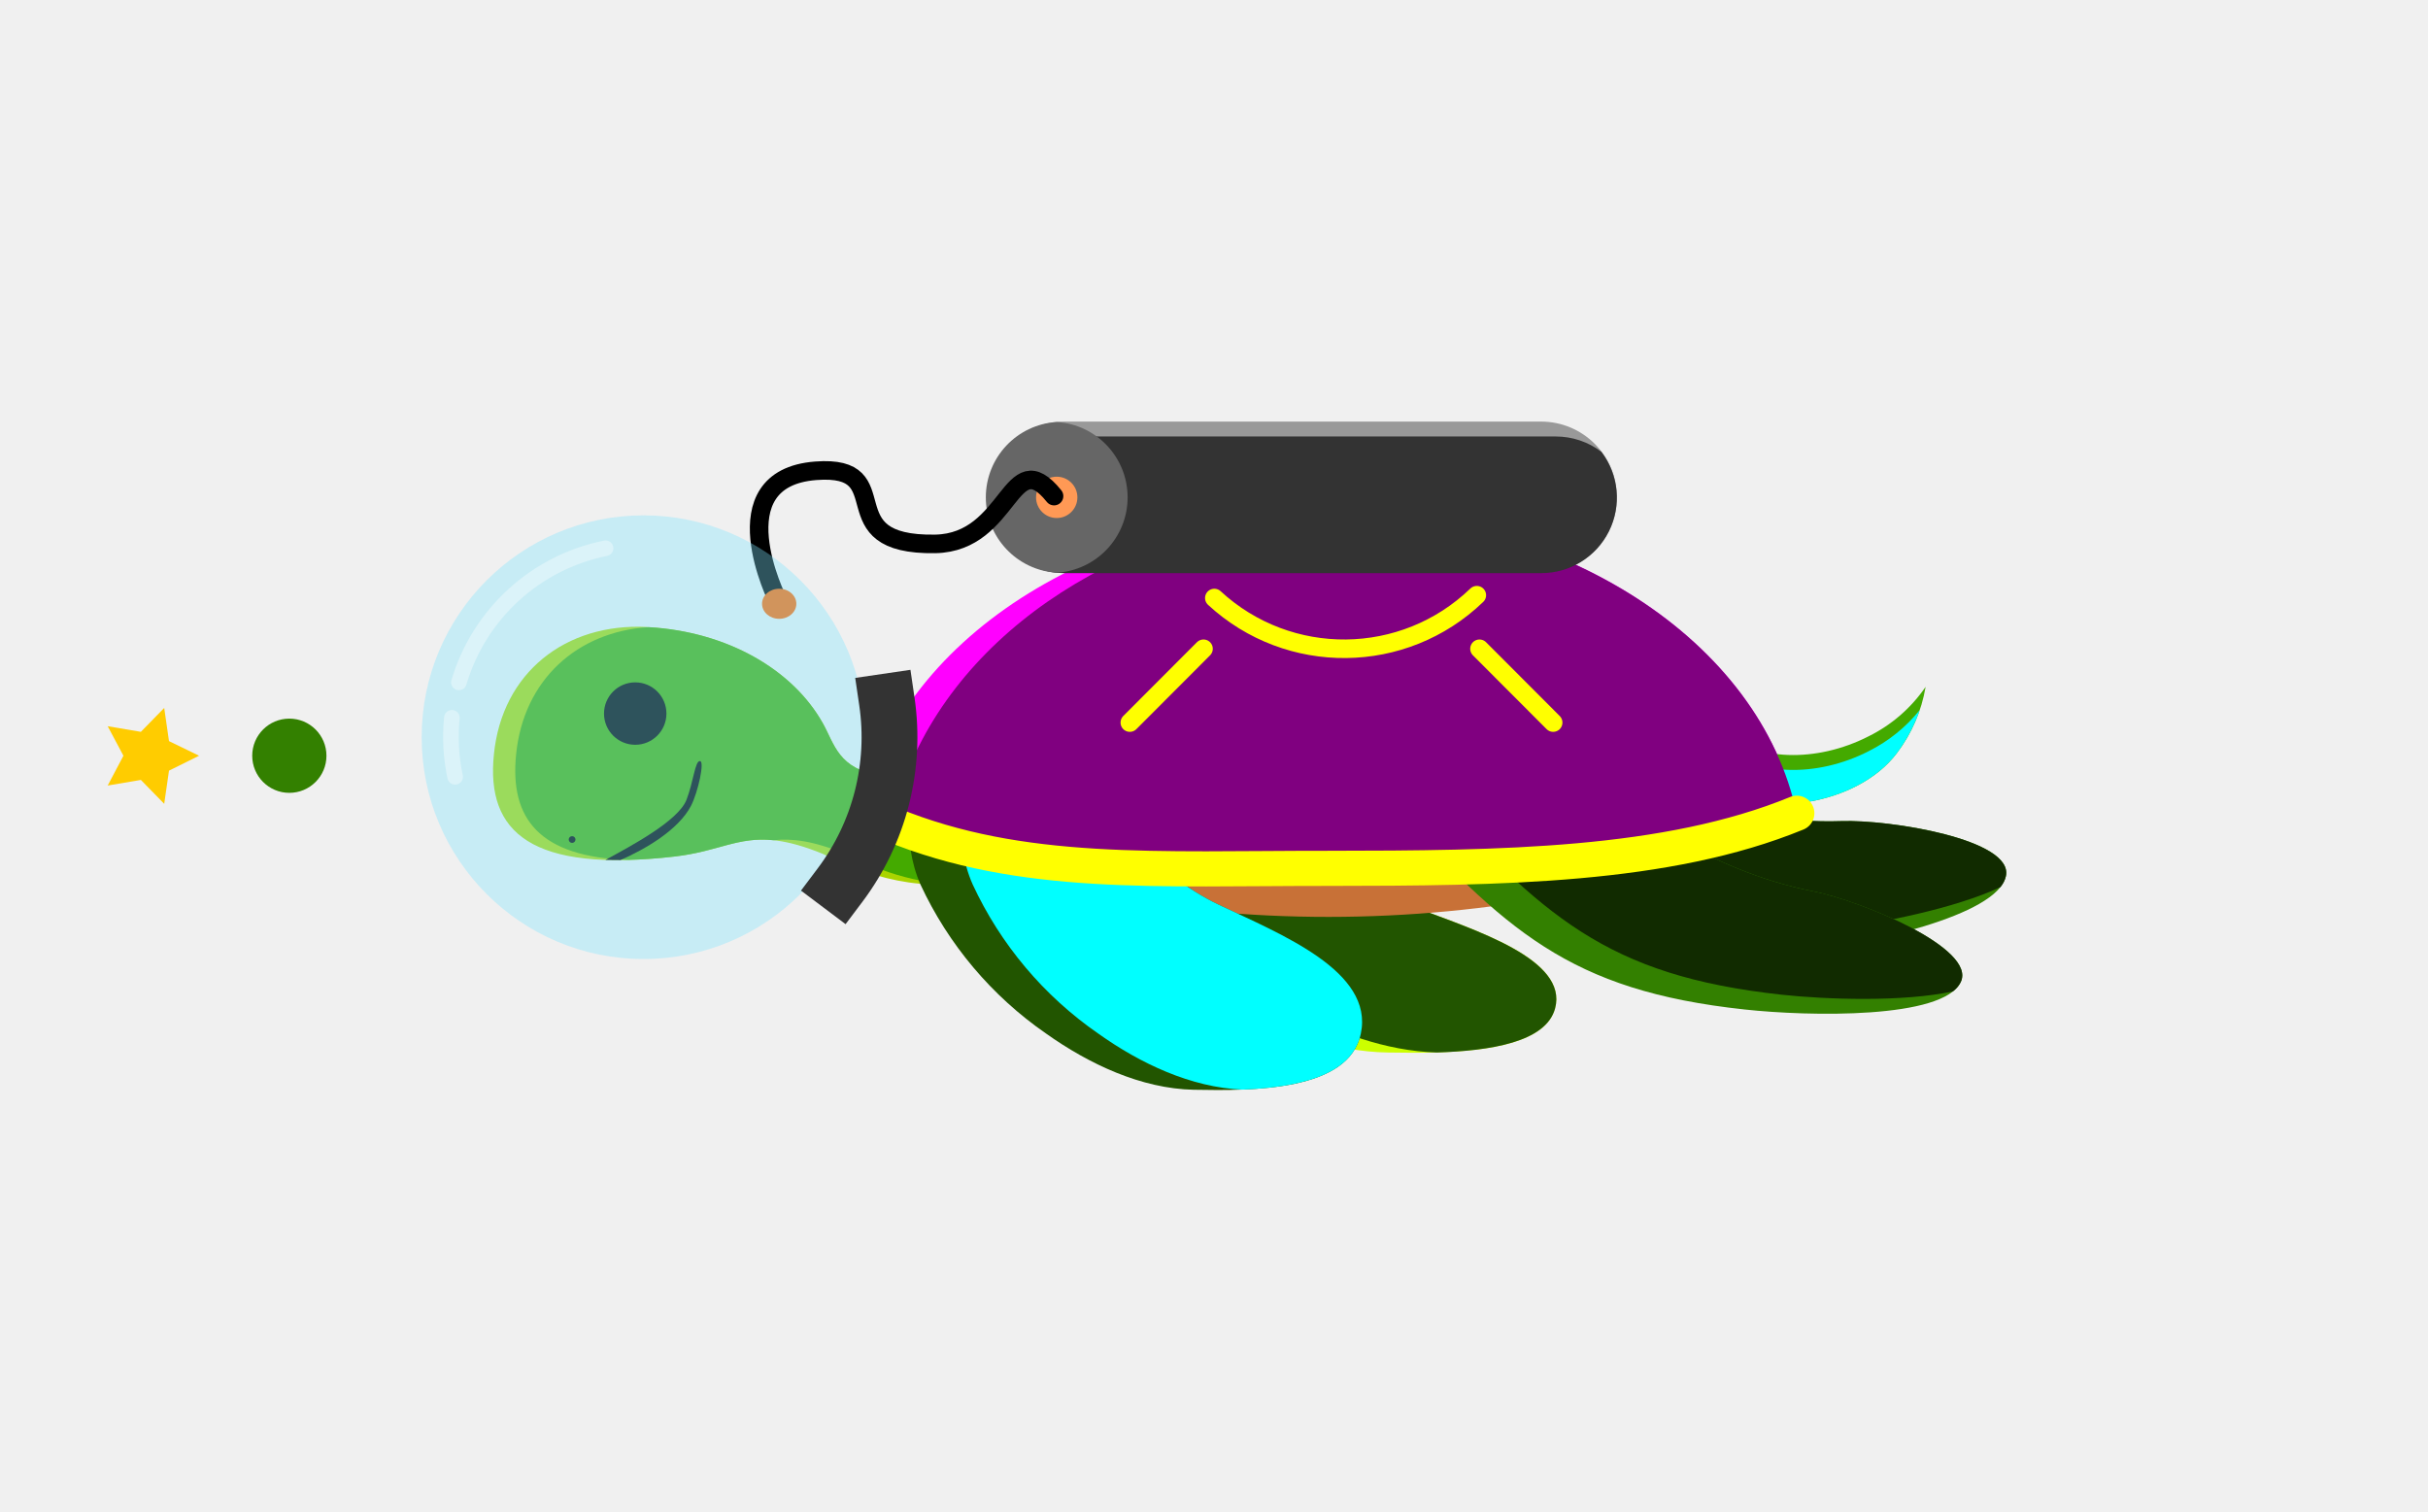
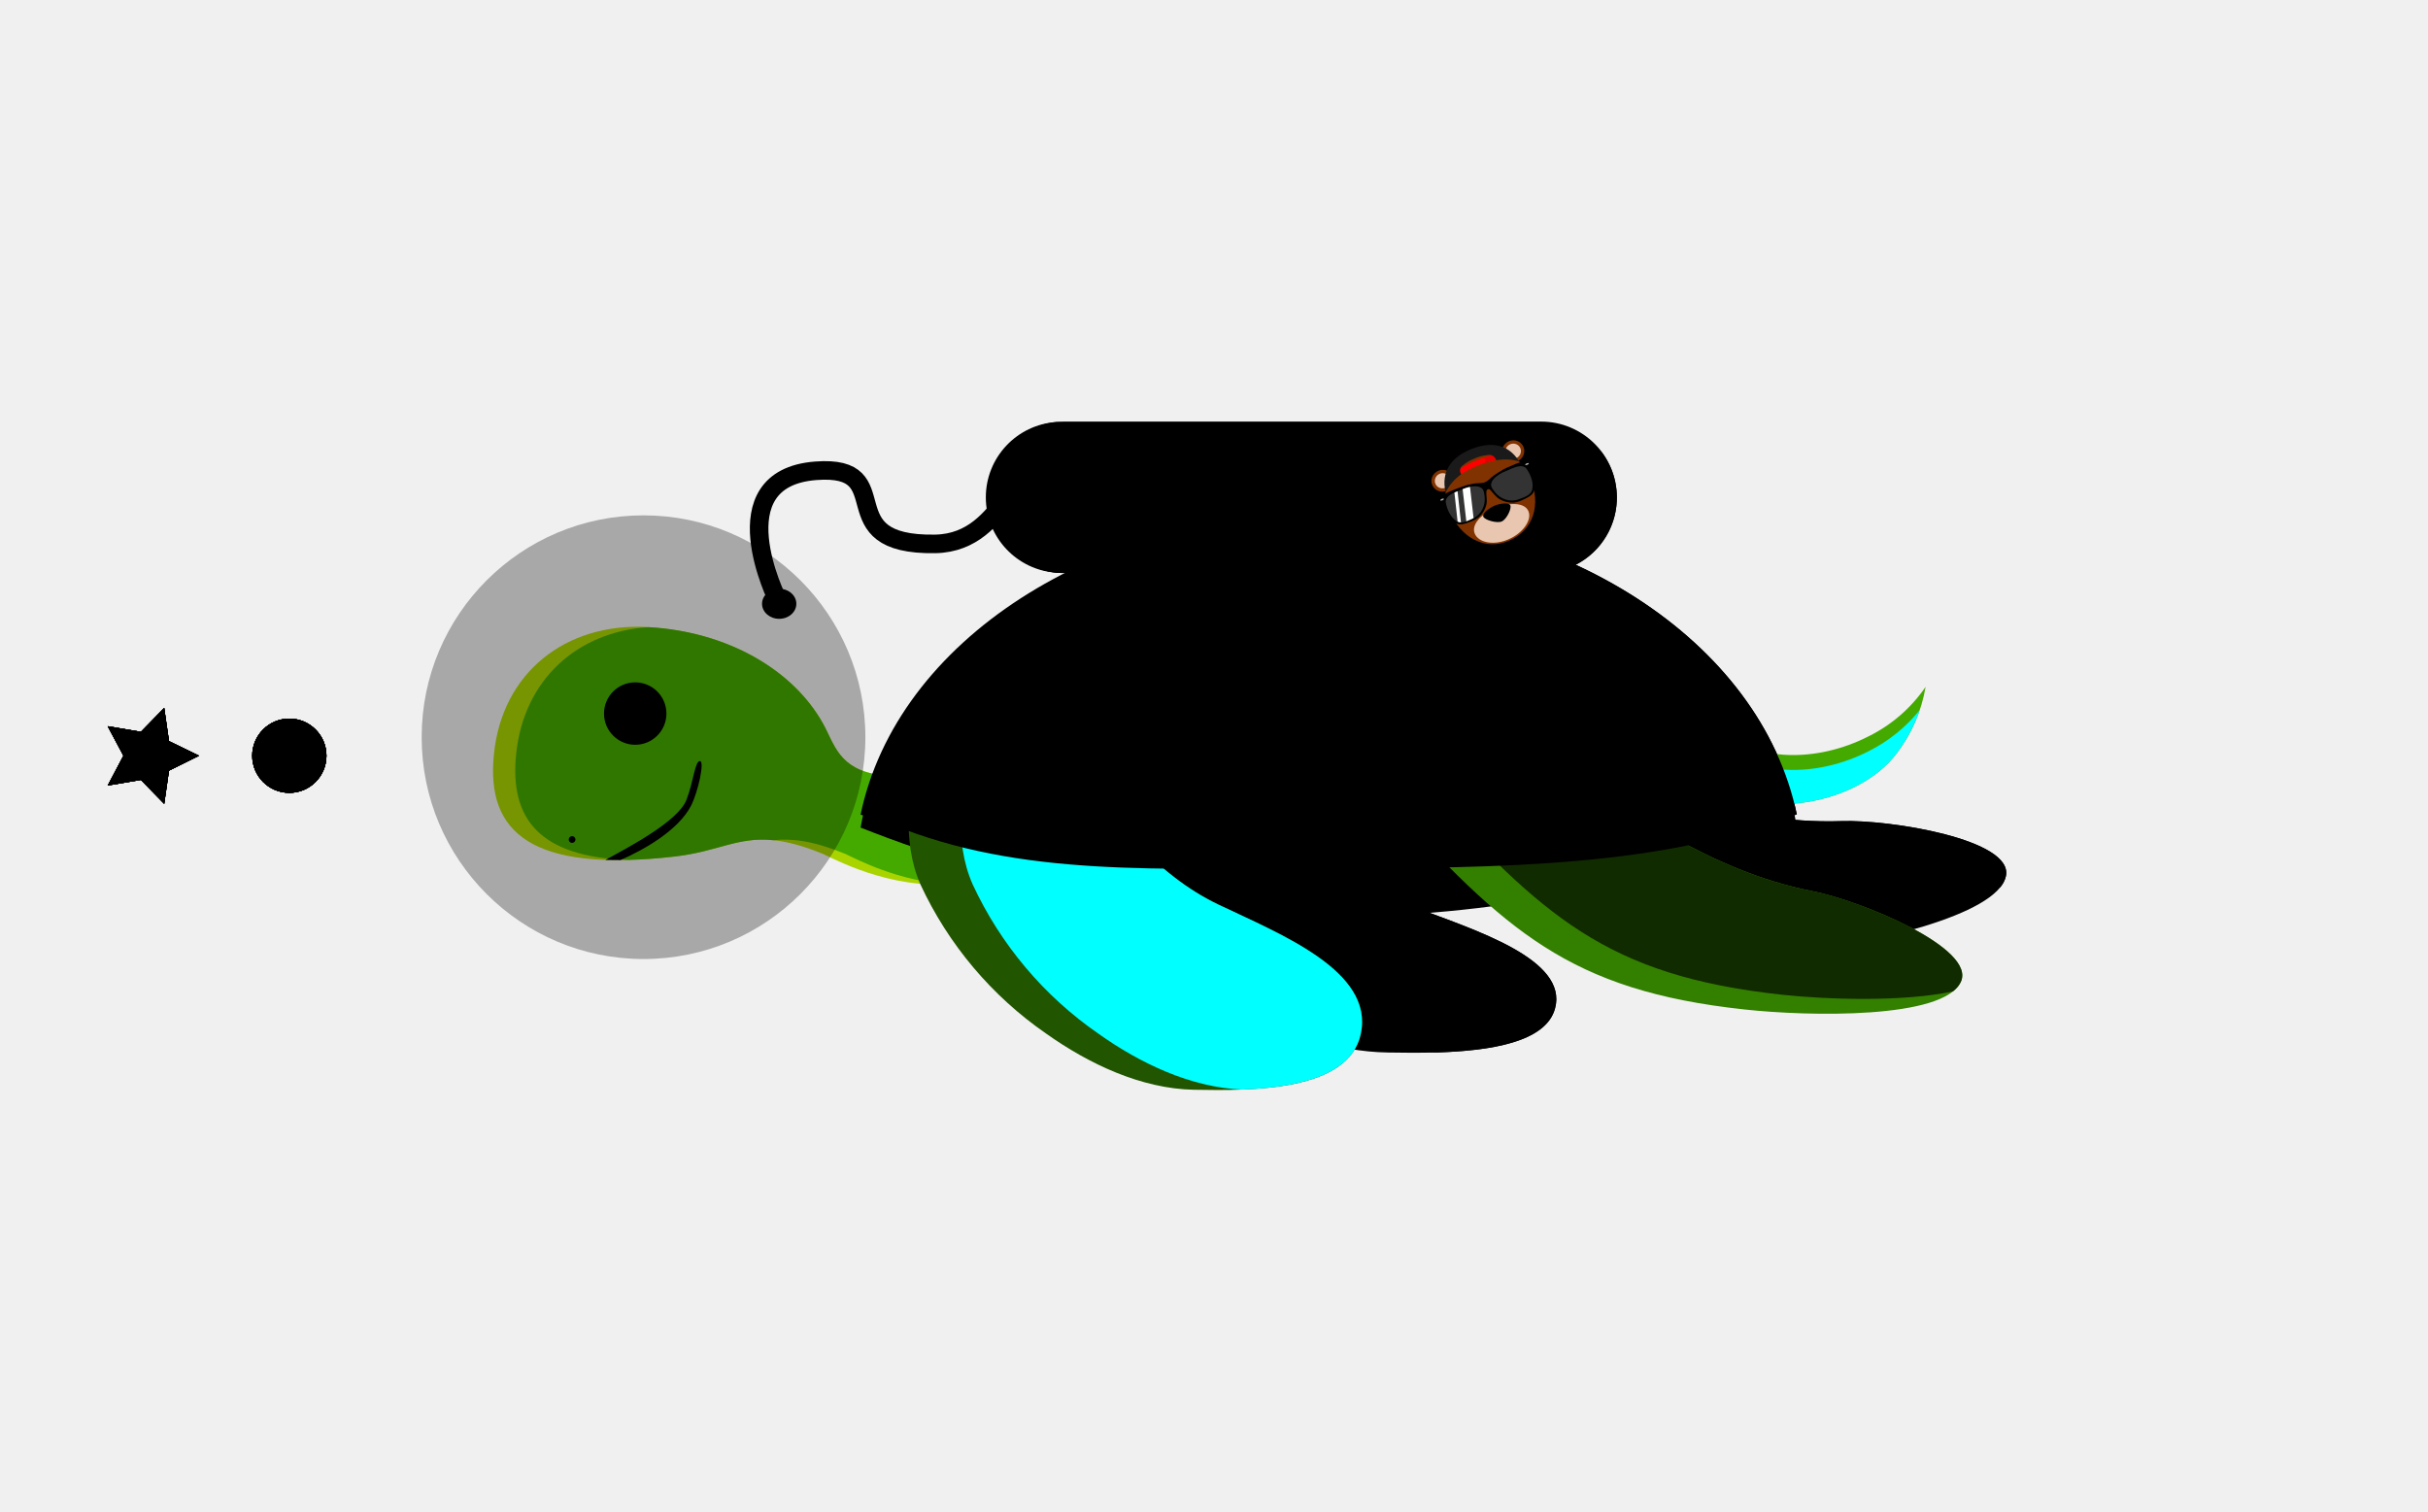
- <svg xmlns="http://www.w3.org/2000/svg" class="turtle" viewBox="0 0 86.35 53.77">
-   <g transform="translate(-111.67 -18.6)">
-     <g transform="matrix(.50001 0 0 .50001 74.01 29.2)">
-       <ellipse transform="rotate(32.47)" ry=".87" rx="1.07" cy="-51.88" cx="121.98" fill="#f60" />
-       <path d="M171.58 33.39a4.9 4.9 0 01.47-3.27c.09-.16.25-.3.43-.35 4.5-1.01 8.96 2.15 13.45 3.15 6.77 1.5 12.62 4.54 20.36 4.29 3.45-.12 12.28 1.3 11.7 3.92-.62 2.85-9.95 4.82-14.53 5.37-12.49 1.51-17.83-1.6-28.2-8.73-1.24-.85-4.54-2.68-3.68-4.38z" fill="#338000" />
-       <path d="M173.96 29.58a5.24 5.24 0 00-.04 2.18c-.86 1.7 2.44 3.53 3.67 4.38 10.38 7.12 15.72 10.24 28.2 8.73 3.16-.38 8.55-1.43 11.82-2.97.2-.25.32-.5.38-.77.58-2.61-8.25-4.04-11.7-3.92-7.74.25-13.59-2.79-20.36-4.3-4-.88-7.97-3.48-11.97-3.33z" fill="#112b00" />
-       <path d="M156.87 30.14l5.47-.04c.2 0 .42-.13.54-.01 0 0 3.84 9.8 12.94 13.21 4.44 1.67 11.04 3.72 10.1 7.23-.85 3.23-7.7 3.21-11.88 3.14-3.74-.05-7.44-1.43-10.5-3.14-3.77-2.11-7.04-5-8.93-8.37-2.74-4.9 2.06-12.02 2.26-12.02z" fill="#cf0" />
-       <path d="M162.9 30.12l-2.33.02c-.2 0-5 7.12-2.25 12.02 1.88 3.37 5.16 6.26 8.93 8.37 2.99 1.67 6.6 3.03 10.26 3.14 3.74-.12 7.77-.71 8.42-3.14.93-3.5-5.67-5.56-10.1-7.23-9.02-3.39-12.86-13-12.93-13.18z" fill="#250" />
-       <rect ry="5.39" y="8.79" x="145.62" height="10.77" width="44.7" fill="#999" />
-       <path d="M121.35 23.4c-5.82-.3-10.32 3.26-10.9 9.05-.58 5.59 2.68 8.44 12.85 7.28 4.24-.48 5.29-2.34 10.57-.18 1.12.53 5.58 2.89 10.39 1.95 3.33-.65 3.21-6.14 3.21-6.14.4-1.08-8.36-1.27-9.5-1.42-3.02-.4-3.3-2.23-4.13-3.7-2.14-3.8-6.8-6.53-12.5-6.83z" fill="#aad400" />
-       <path d="M121.46 23.41c-5.09.32-8.9 3.75-9.43 9.04-.47 4.58 1.64 7.32 8 7.52 1-.03 2.09-.1 3.27-.24 3.08-.35 4.48-1.43 7.03-1.16 1.32-.14 2.82.03 5.13.98.87.41 3.76 1.93 7.26 2.14.5-.03 1.02-.1 1.54-.2 3.33-.64 3.21-6.13 3.21-6.13.4-1.08-8.36-1.27-9.5-1.42-3.02-.4-3.3-2.23-4.13-3.7-2.12-3.78-6.74-6.5-12.38-6.83z" fill="#4a0" />
-       <path d="M170.38 21.17c-16.6.02-31.28 2.03-33.85 16.5a90.24 90.24 0 0066.6-.03c-2.6-14.46-16.16-16.46-32.75-16.47z" fill="#c87137" />
-       <path d="M143.05 26.46l5.48-.04c.2 0 .41-.18.54-.02 0 0 3.83 12.42 12.94 16.76 4.43 2.11 11.04 4.72 10.1 9.17-.86 4.1-7.71 4.07-11.89 3.99-3.74-.08-7.44-1.83-10.5-4a26.41 26.41 0 01-8.93-10.6c-2.74-6.22 2.06-15.26 2.26-15.26z" fill="#250" />
-       <path d="M149.08 26.44l-2.33.02c-.2 0-5 9.04-2.25 15.25a26.41 26.41 0 008.93 10.61c2.99 2.13 6.6 3.84 10.26 3.99 3.74-.15 7.78-.9 8.42-3.98.94-4.45-5.67-7.06-10.1-9.17-9.02-4.3-12.86-16.48-12.93-16.72z" fill="#0ff" />
-       <path d="M169.82 15.24c-16.6.02-30.72 9.14-33.29 21.51 9.27 3.23 21.08 3.32 33.29 3.32 12.23-.01 24.04-.1 33.3-3.34-2.58-12.37-16.7-21.48-33.3-21.49z" fill="#f0f" />
-       <path d="M212.28 27.66a10.6 10.6 0 01-4.04 3.51c-3.74 1.92-8.1 1.76-10.4-.37.02 1.95-1.46 3.05-.14 4.05 2.83 2.13 9.68 1.32 12.54-2.48a10.73 10.73 0 002.04-4.7z" fill="#4a0" />
-       <path d="M211.87 29.3a10.93 10.93 0 01-3.63 2.93c-3.74 1.92-8.1 1.76-10.4-.38.01 1.03-.4 1.82-.59 2.49.09.17.23.34.45.51 2.83 2.13 9.68 1.32 12.54-2.48.71-.95 1.26-2 1.63-3.08z" fill="#0ff" />
-       <path d="M171.32 30.64a4.9 4.9 0 011.19-3.08.72.72 0 01.5-.24c4.6.03 8.24 4.11 12.4 6.1 6.25 3 11.26 7.28 18.86 8.78 3.39.67 11.66 4.05 10.51 6.46-1.25 2.64-10.78 2.45-15.37 1.95-12.5-1.35-17-5.6-25.5-14.87-1.01-1.1-3.81-3.64-2.6-5.1z" fill="#338000" />
-       <path d="M174.5 27.47c-.33.66-.5 1.4-.54 2.11-1.22 1.46 1.58 4 2.6 5.1 8.49 9.28 12.99 13.52 25.5 14.88 3.15.34 8.64.53 12.17-.24.25-.2.43-.41.55-.66 1.15-2.41-7.12-5.8-10.51-6.46-7.6-1.5-12.61-5.78-18.87-8.78-3.7-1.77-6.98-5.2-10.9-5.95z" fill="#112b00" />
-       <path d="M169.82 15.24c-1.38 0-2.73.07-4.07.2-13.69 2.04-24.65 10.72-27.03 22 8.9 2.55 19.82 2.63 31.1 2.63 12.23-.01 24.04-.1 33.3-3.34-2.58-12.37-16.7-21.48-33.3-21.49z" fill="purple" />
-       <path d="M152.06 9.85a5.37 5.37 0 00-4.3 8.63c.9.68 2.02 1.09 3.24 1.09h33.92a5.37 5.37 0 004.3-8.63 5.36 5.36 0 00-3.24-1.09z" fill="#333" />
-       <path d="M150.48 8.82a5.37 5.37 0 000 10.72 5.37 5.37 0 000-10.72z" fill="#666" />
-       <circle r="1.47" cy="14.18" cx="150.48" fill="#f95" />
-       <path d="M130.64 21.5s-4.35-8.67 2.7-9.21c6.13-.47.72 5.33 8.5 5.2 5.38-.1 5.33-7.28 8.45-3.4" fill="none" stroke="#000" stroke-width="1.32" stroke-linecap="round" />
-       <circle r="2.22" cy="29.56" cx="120.5" />
-       <circle cx="116.01" cy="38.52" r=".24" />
-       <path d="M125.1 32.94c-.35-.02-.46 1.5-.96 2.77-.6 1.5-3.96 3.28-5.76 4.26l1.07.01c1.78-.78 4.12-2.14 5.02-3.86.5-.98.98-3.16.64-3.18z" />
-       <g>
-         <ellipse ry="1.07" rx="1.22" cy="21.75" cx="130.74" fill="#f60" />
-         <circle cx="121.09" cy="31.24" r="15.78" opacity=".36" fill="#80e5ff" />
-         <path d="M107.96 27.34a13.7 13.7 0 0110.43-9.54" opacity=".36" fill="none" stroke="#fff" stroke-width="1.11" stroke-linecap="round" stroke-linejoin="round" />
-         <path d="M107.69 34.06a13.7 13.7 0 01-.23-4.2" opacity=".36" fill="none" stroke="#fff" stroke-width="1.11" stroke-linecap="round" stroke-linejoin="round" />
+ <svg xmlns="http://www.w3.org/2000/svg" class="turtle" viewBox="0 0 86.35 53.77" version="1.1" id="svg112">
+   <defs id="defs116" />
+   <g transform="translate(-111.67 -18.6)" id="g110">
+     <path class="star" d="M118.75 45.48l-1.07.53-.17 1.18-.83-.85-1.18.2.56-1.06-.56-1.05 1.18.2.83-.85.17 1.18z" id="path2" />
+     <circle class="blob" cx="121.96" cy="45.48" r="1.32" id="circle4" />
+     <path class="star" d="M118.75 45.48l-1.07.53-.17 1.18-.83-.85-1.18.2.56-1.06-.56-1.05 1.18.2.83-.85.17 1.18z" id="path6" />
+     <circle class="blob" cx="121.96" cy="45.48" r="1.32" id="circle8" />
+     <path class="star" d="M118.75 45.48l-1.07.53-.17 1.18-.83-.85-1.18.2.56-1.06-.56-1.05 1.18.2.83-.85.17 1.18z" id="path10" />
+     <circle class="blob" cx="121.96" cy="45.48" r="1.32" id="circle12" />
+     <g transform="matrix(.50001 0 0 .50001 74.01 29.2)" id="g96">
+       <ellipse class="tank__socket" transform="rotate(32.47)" ry=".87" rx="1.07" cy="-51.88" cx="121.98" id="ellipse14" />
+       <g class="turtle__flipper turtle__flipper--back" id="g20">
+         <path d="M171.58 33.39a4.9 4.9 0 01.47-3.27c.09-.16.25-.3.43-.35 4.5-1.01 8.96 2.15 13.45 3.15 6.77 1.5 12.62 4.54 20.36 4.29 3.45-.12 12.28 1.3 11.7 3.92-.62 2.85-9.95 4.82-14.53 5.37-12.49 1.51-17.83-1.6-28.2-8.73-1.24-.85-4.54-2.68-3.68-4.38z" id="path16" />
+         <path d="M173.96 29.58a5.24 5.24 0 00-.04 2.18c-.86 1.7 2.44 3.53 3.67 4.38 10.38 7.12 15.72 10.24 28.2 8.73 3.16-.38 8.55-1.43 11.82-2.97.2-.25.32-.5.38-.77.58-2.61-8.25-4.04-11.7-3.92-7.74.25-13.59-2.79-20.36-4.3-4-.88-7.97-3.48-11.97-3.33z" id="path18" />
      </g>
-       <path d="M138.72 37.44c9.26 3.78 18.89 3.12 31.1 3.13 12.23-.01 24.04-.12 33.3-3.92" fill="purple" stroke="#ff0" stroke-width="2.5" stroke-linecap="round" stroke-linejoin="round" />
-       <path d="M180.36 21.14a13.6 13.6 0 01-18.67.2" fill="none" stroke="#ff0" stroke-width="1.32" stroke-linecap="round" stroke-linejoin="round" />
-       <path d="M160.92 24.95l-5.24 5.25" fill="#ff0" stroke="#ff0" stroke-width="1.32" stroke-linecap="round" />
-       <path d="M180.55 24.95l5.24 5.25" fill="#ff0" stroke="#ff0" stroke-width="1.32" stroke-linecap="round" />
-       <g fill="none" stroke="#000" stroke-width="3.58">
-         <path d="M138.4 28.7a17.5 17.5 0 01-3.33 13.06" stroke="#333" stroke-linecap="square" stroke-linejoin="round" stroke-width="3.97" />
+       <g class="turtle__flipper turtle__flipper--back" id="g26">
+         <path d="M156.87 30.14l5.47-.04c.2 0 .42-.13.54-.01 0 0 3.84 9.8 12.94 13.21 4.44 1.67 11.04 3.72 10.1 7.23-.85 3.23-7.7 3.21-11.88 3.14-3.74-.05-7.44-1.43-10.5-3.14-3.77-2.11-7.04-5-8.93-8.37-2.74-4.9 2.06-12.02 2.26-12.02z" id="path22" />
+         <path d="M162.9 30.12l-2.33.02c-.2 0-5 7.12-2.25 12.02 1.88 3.37 5.16 6.26 8.93 8.37 2.99 1.67 6.6 3.03 10.26 3.14 3.74-.12 7.77-.71 8.42-3.14.93-3.5-5.67-5.56-10.1-7.23-9.02-3.39-12.86-13-12.93-13.18z" id="path24" />
+       </g>
+       <rect class="tank__shine" ry="5.39" y="8.79" x="145.62" height="10.77" width="44.7" id="rect28" />
+       <g class="turtle__head" id="g40">
+         <path d="M121.35 23.4c-5.82-.3-10.32 3.26-10.9 9.05-.58 5.59 2.68 8.44 12.85 7.28 4.24-.48 5.29-2.34 10.57-.18 1.12.53 5.58 2.89 10.39 1.95 3.33-.65 3.21-6.14 3.21-6.14.4-1.08-8.36-1.27-9.5-1.42-3.02-.4-3.3-2.23-4.13-3.7-2.14-3.8-6.8-6.53-12.5-6.83z" fill="#aad400" id="path30" />
+         <path d="M121.46 23.41c-5.09.32-8.9 3.75-9.43 9.04-.47 4.58 1.64 7.32 8 7.52 1-.03 2.09-.1 3.27-.24 3.08-.35 4.48-1.43 7.03-1.16 1.32-.14 2.82.03 5.13.98.87.41 3.76 1.93 7.26 2.14.5-.03 1.02-.1 1.54-.2 3.33-.64 3.21-6.13 3.21-6.13.4-1.08-8.36-1.27-9.5-1.42-3.02-.4-3.3-2.23-4.13-3.7-2.12-3.78-6.74-6.5-12.38-6.83z" fill="#4a0" id="path32" />
+         <circle class="turtle__eye" r="2.22" cy="29.56" cx="120.5" id="circle34" />
+         <circle cx="116.01" cy="38.52" r=".24" id="circle36" />
+         <path d="M125.1 32.94c-.35-.02-.46 1.5-.96 2.77-.6 1.5-3.96 3.28-5.76 4.26l1.07.01c1.78-.78 4.12-2.14 5.02-3.86.5-.98.98-3.16.64-3.18z" id="path38" />
+       </g>
+       <path class="turtle__under-shell" d="M170.38 21.17c-16.6.02-31.28 2.03-33.85 16.5a90.24 90.24 0 0066.6-.03c-2.6-14.46-16.16-16.46-32.75-16.47z" id="path42" />
+       <g class="turtle__flipper turtle__flipper--front" id="g48">
+         <path d="M143.05 26.46l5.48-.04c.2 0 .41-.18.54-.02 0 0 3.83 12.42 12.94 16.76 4.43 2.11 11.04 4.72 10.1 9.17-.86 4.1-7.71 4.07-11.89 3.99-3.74-.08-7.44-1.83-10.5-4a26.41 26.41 0 01-8.93-10.6c-2.74-6.22 2.06-15.26 2.26-15.26z" fill="#250" id="path44" />
+         <path d="M149.08 26.44l-2.33.02c-.2 0-5 9.04-2.25 15.25a26.41 26.41 0 008.93 10.61c2.99 2.13 6.6 3.84 10.26 3.99 3.74-.15 7.78-.9 8.42-3.98.94-4.45-5.67-7.06-10.1-9.17-9.02-4.3-12.86-16.48-12.93-16.72z" fill="#0ff" id="path46" />
+       </g>
+       <path class="turtle__shell-light" d="M169.82 15.24c-16.6.02-30.72 9.14-33.29 21.51 9.27 3.23 21.08 3.32 33.29 3.32 12.23-.01 24.04-.1 33.3-3.34-2.58-12.37-16.7-21.48-33.3-21.49z" id="path50" />
+       <g class="turtle__tail turtle__flipper" id="g56">
+         <path d="M212.28 27.66a10.6 10.6 0 01-4.04 3.51c-3.74 1.92-8.1 1.76-10.4-.37.02 1.95-1.46 3.05-.14 4.05 2.83 2.13 9.68 1.32 12.54-2.48a10.73 10.73 0 002.04-4.7z" fill="#4a0" id="path52" />
+         <path d="M211.87 29.3a10.93 10.93 0 01-3.63 2.93c-3.74 1.92-8.1 1.76-10.4-.38.01 1.03-.4 1.82-.59 2.49.09.17.23.34.45.51 2.83 2.13 9.68 1.32 12.54-2.48.71-.95 1.26-2 1.63-3.08z" fill="#0ff" id="path54" />
+       </g>
+       <g class="turtle__flipper turtle__flipper--front" id="g62">
+         <path d="M171.32 30.64a4.9 4.9 0 011.19-3.08.72.72 0 01.5-.24c4.6.03 8.24 4.11 12.4 6.1 6.25 3 11.26 7.28 18.86 8.78 3.39.67 11.66 4.05 10.51 6.46-1.25 2.64-10.78 2.45-15.37 1.95-12.5-1.35-17-5.6-25.5-14.87-1.01-1.1-3.81-3.64-2.6-5.1z" fill="#338000" id="path58" />
+         <path d="M174.5 27.47c-.33.66-.5 1.4-.54 2.11-1.22 1.46 1.58 4 2.6 5.1 8.49 9.28 12.99 13.52 25.5 14.88 3.15.34 8.64.53 12.17-.24.25-.2.43-.41.55-.66 1.15-2.41-7.12-5.8-10.51-6.46-7.6-1.5-12.61-5.78-18.87-8.78-3.7-1.77-6.98-5.2-10.9-5.95z" fill="#112b00" id="path60" />
+       </g>
+       <path class="turtle__shell" d="M169.82 15.24c-1.38 0-2.73.07-4.07.2-13.69 2.04-24.65 10.72-27.03 22 8.9 2.55 19.82 2.63 31.1 2.63 12.23-.01 24.04-.1 33.3-3.34-2.58-12.37-16.7-21.48-33.3-21.49z" id="path64" />
+       <path class="tank__body" d="M152.06 9.85a5.37 5.37 0 00-4.3 8.63c.9.68 2.02 1.09 3.24 1.09h33.92a5.37 5.37 0 004.3-8.63 5.36 5.36 0 00-3.24-1.09z" id="path66" />
+       <path class="tank__end" d="M150.48 8.82a5.37 5.37 0 000 10.72 5.37 5.37 0 000-10.72z" id="path68" />
+       <circle class="tank__socket" r="1.47" cy="14.18" cx="150.48" id="circle70" />
+       <path d="M130.64 21.5s-4.35-8.67 2.7-9.21c6.13-.47.72 5.33 8.5 5.2 5.38-.1 5.33-7.28 8.45-3.4" fill="none" stroke="#000" stroke-width="1.32" stroke-linecap="round" id="path72" />
+       <g id="g82">
+         <ellipse class="tank__socket" ry="1.07" rx="1.22" cy="21.75" cx="130.74" id="ellipse74" />
+         <circle class="helmet__glass" cx="121.09" cy="31.24" r="15.78" opacity=".3" id="circle76" />
+         <path class="shimmer-stroke" d="M107.96 27.34a13.7 13.7 0 0110.43-9.54" opacity=".36" fill="none" stroke-width="1.11" stroke-linecap="round" stroke-linejoin="round" id="path78" />
+         <path class="shimmer-stroke" d="M107.69 34.06a13.7 13.7 0 01-.23-4.2" opacity=".36" fill="none" stroke-width="1.11" stroke-linecap="round" stroke-linejoin="round" id="path80" />
+       </g>
+       <path class="turtle__shell turtle__shell-lip" d="M138.72 37.44c9.26 3.78 18.89 3.12 31.1 3.13 12.23-.01 24.04-.12 33.3-3.92" stroke-width="2.5" stroke-linecap="round" stroke-linejoin="round" id="path84" />
+       <path class="turtle__shell-groove" d="M180.36 21.14a13.6 13.6 0 01-18.67.2" fill="none" stroke-width="1.32" stroke-linecap="round" stroke-linejoin="round" id="path86" />
+       <path class="turtle__shell-groove" d="M160.92 24.95l-5.24 5.25" stroke-width="1.32" stroke-linecap="round" id="path88" />
+       <path class="turtle__shell-groove" d="M180.55 24.95l5.24 5.25" stroke-width="1.32" stroke-linecap="round" id="path90" />
+       <g fill="none" id="g94">
+         <path class="helmet__collar" d="M138.4 28.7a17.5 17.5 0 01-3.33 13.06" stroke-linecap="square" stroke-linejoin="round" stroke-width="3.97" id="path92" />
      </g>
    </g>
-     <path d="M118.75 45.48l-1.07.53-.17 1.18-.83-.85-1.18.2.56-1.06-.56-1.05 1.18.2.83-.85.17 1.18z" fill="#fc0" />
-     <circle cx="121.96" cy="45.48" r="1.32" fill="#338000" />
+   </g>
+   <g id="layer1" transform="matrix(0.01149237,-0.00480882,0.00480882,0.01149237,46.93116,7.955237)">
+     <g id="g5973" transform="matrix(1.341046,0,0,1.341046,-51.15693,-297.332)">
+       <path id="path5634" d="m 242.822,893.869 c 2e-5,61.252 -36.059,106.285 -94.208,106.285 -54.326,0 -91.435,-45.033 -91.435,-106.285 4e-6,-61.252 37.667,-85.951 90.973,-85.951 53.306,0 94.67,24.699 94.67,85.951 z" style="fill:#803300;fill-opacity:1;stroke:none;stroke-width:6;stroke-linecap:round;stroke-linejoin:round;stroke-miterlimit:4;stroke-dasharray:none;stroke-opacity:1" />
+       <path id="path5639" d="m 211.925,958.105 c 2e-5,19.908 -28.601,38.819 -63.312,38.819 -34.711,0 -60.539,-18.911 -60.539,-38.819 0,-19.908 26.29,-33.273 61.001,-33.273 34.711,0 62.85,13.366 62.85,33.273 z" style="fill:#e9c6af;fill-opacity:1;stroke:none;stroke-width:6;stroke-linecap:round;stroke-linejoin:round;stroke-miterlimit:4;stroke-dasharray:none;stroke-opacity:1" />
+       <path id="path5636" d="m 181.194,931.763 c 0,7.657 -19.04,24.493 -30.27,24.493 -11.23,0 -32.118,-16.836 -32.118,-24.493 0,-7.657 20.239,-12.478 31.469,-12.478 11.23,0 30.918,4.821 30.918,12.478 z" style="fill:#000000;fill-opacity:1;stroke:none;stroke-width:6;stroke-linecap:round;stroke-linejoin:round;stroke-miterlimit:4;stroke-dasharray:none;stroke-opacity:1" />
+       <ellipse ry="23.111" rx="23.762" cy="827.682" cx="68.304" id="path5793" style="fill:#803300;fill-opacity:1;stroke:none;stroke-width:6;stroke-linecap:round;stroke-linejoin:round;stroke-miterlimit:4;stroke-dasharray:none;stroke-opacity:1" />
+       <path id="path5806" d="m 84.784,826.317 a 16.549,16.095 0 0 0 -16.48,-14.731 16.549,16.095 0 0 0 -16.548,16.096 16.549,16.095 0 0 0 16.548,16.096 16.549,16.095 0 0 0 1.132,-0.039 c 0.815,-1.337 1.582,-2.727 2.472,-3.983 1.572,-2.219 3.258,-4.312 5.055,-6.283 1.796,-1.971 3.702,-3.819 5.712,-5.548 0.669,-0.575 1.418,-1.058 2.109,-1.607 z" style="fill:#e9c6af;fill-opacity:1;stroke:none;stroke-width:6;stroke-linecap:round;stroke-linejoin:round;stroke-miterlimit:4;stroke-dasharray:none;stroke-opacity:1" />
+       <ellipse transform="scale(-1,1)" style="fill:#803300;fill-opacity:1;stroke:none;stroke-width:6;stroke-linecap:round;stroke-linejoin:round;stroke-miterlimit:4;stroke-dasharray:none;stroke-opacity:1" id="ellipse5814" cx="-231.243" cy="827.682" rx="23.762" ry="23.111" />
+       <path style="fill:#e9c6af;fill-opacity:1;stroke:none;stroke-width:6;stroke-linecap:round;stroke-linejoin:round;stroke-miterlimit:4;stroke-dasharray:none;stroke-opacity:1" d="m 214.764,826.317 a 16.549,16.095 0 0 1 16.48,-14.731 16.549,16.095 0 0 1 16.548,16.096 16.549,16.095 0 0 1 -16.548,16.096 16.549,16.095 0 0 1 -1.132,-0.039 c -0.815,-1.337 -1.582,-2.727 -2.472,-3.983 -1.572,-2.219 -3.258,-4.312 -5.055,-6.283 -1.796,-1.971 -3.702,-3.819 -5.712,-5.548 -0.669,-0.575 -1.418,-1.058 -2.109,-1.607 z" id="path5816" />
+       <g transform="translate(-175.5,139.5002)" id="g5936">
+         <path id="path5921" d="m 323.231,675.857 c -13.396,0 -26.023,1.079 -37.672,3.334 v 11.353 c 11.649,-2.255 24.276,-3.334 37.672,-3.334 15.104,0 29.458,1.373 42.666,4.256 v -11.355 c -13.207,-2.883 -27.563,-4.254 -42.666,-4.254 z" style="fill:#ff0000;fill-opacity:1;stroke:none;stroke-width:6;stroke-linecap:round;stroke-linejoin:round;stroke-miterlimit:4;stroke-dasharray:none;stroke-opacity:1" />
+         <path style="fill:#e50000;fill-opacity:1;stroke:none;stroke-width:6;stroke-linecap:round;stroke-linejoin:round;stroke-miterlimit:4;stroke-dasharray:none;stroke-opacity:1" d="m 340.695,-75.85 a 15.875,7.812 0 0 1 4.43,5.412 15.875,7.812 0 0 1 -5.414,5.863 c 9.116,0.653 17.878,1.866 26.186,3.68 V -72.25 c -8.007,-1.748 -16.44,-2.932 -25.201,-3.6 z" transform="translate(0,752.3622)" id="path5926" />
+       </g>
+       <path id="path5918" d="m 148.06,789.038 c -43.489,0 -75.872,19.481 -83.284,63.856 12.322,-10.516 27.906,-18.694 45.285,-22.651 0,0 -2.446,-12.499 10.25,-16.029 14.513,-4.035 18.404,-3.944 27.749,-4 10.2,-0.062 15.075,-0.071 30.339,4 14.187,3.783 12,17.113 12,17.113 17.217,4.421 31.845,10.722 44.263,21.567 -7.276,-46.029 -42.375,-63.856 -86.602,-63.856 z" style="fill:#1a1a1a;fill-opacity:1;stroke:none;stroke-width:6;stroke-linecap:round;stroke-linejoin:round;stroke-miterlimit:4;stroke-dasharray:none;stroke-opacity:1" />
+       <circle r="11.185" cy="894.081" cx="97.242" id="path1046" style="fill:#ffaaaa;fill-opacity:0.577;stroke:none;stroke-width:8.413;stroke-linecap:round;stroke-linejoin:round;stroke-miterlimit:4;stroke-dasharray:none;stroke-dashoffset:0;stroke-opacity:1" />
+       <circle r="11.185" style="fill:#ffaaaa;fill-opacity:0.577;stroke:none;stroke-width:8.413;stroke-linecap:round;stroke-linejoin:round;stroke-miterlimit:4;stroke-dasharray:none;stroke-dashoffset:0;stroke-opacity:1" id="circle1048" cx="201.851" cy="894.081" />
+       <path d="m 96.601,864.041 a 21.271,21.271 0 0 1 -6.781,15.572 21.271,21.271 0 0 1 -16.019,5.644" id="path1066" style="fill:none;fill-opacity:0.577;stroke:#e9afaf;stroke-width:2.983;stroke-linecap:round;stroke-linejoin:round;stroke-miterlimit:4;stroke-dasharray:none;stroke-dashoffset:0;stroke-opacity:1" />
+       <path transform="scale(-1,1)" style="fill:none;fill-opacity:0.577;stroke:#e9afaf;stroke-width:2.983;stroke-linecap:round;stroke-linejoin:round;stroke-miterlimit:4;stroke-dasharray:none;stroke-dashoffset:0;stroke-opacity:1" id="path1068" d="m -203.53,864.041 a 21.271,21.271 0 0 1 -6.781,15.572 21.271,21.271 0 0 1 -16.019,5.644" />
+       <g transform="matrix(1.173329,0,0,1.173329,-128.7232,-42.56095)" id="layer1-8">
+         <g id="g4372">
+           <path id="path4689" d="m 175.58,764.635 c -5.547,-0.059 -11.389,0.155 -19.432,1.816 l -12.203,2.359 1.967,12.816 c 1.785,0.25 4.247,0.866 5.414,2.428 3.006,4.024 1.024,7.915 1.707,15.021 2.276,23.677 10.16,28.633 22.369,30.057 6.394,0.746 19.445,1.945 28.363,-1.221 8.059,-2.861 15.531,-8.411 20.59,-15.307 5.347,-7.29 5.922,-15.542 9.241,-21.926 2.352,-4.524 6.563,-3.559 7.891,0 2.515,6.741 3.732,14.636 9.079,21.926 5.058,6.896 12.53,12.445 20.59,15.307 8.918,3.166 21.969,1.966 28.363,1.221 12.21,-1.424 20.095,-6.379 22.371,-30.057 0.683,-7.107 -1.299,-10.997 1.707,-15.021 1.205,-1.613 3.804,-2.226 5.598,-2.459 l 1.957,-12.752 -12.377,-2.393 c -12.868,-2.659 -20.106,-1.61 -29.508,-1.668 -3.488,-0.021 -7.48,0.098 -11.195,0.488 -6.925,0.728 -13.786,2.03 -20.604,3.451 -6.807,1.419 -12.733,5.2 -19.685,5.064 -6.706,-0.13 -13.309,-4.241 -19.869,-5.639 -6.93,-1.476 -12.634,-2.647 -21.062,-2.877 -4.085,-0.111 -7.707,-0.51 -11.195,-0.488 -3.526,0.022 -6.748,-0.113 -10.076,-0.148 z" style="fill:#000000;fill-opacity:1;stroke:none;stroke-width:8;stroke-linecap:square;stroke-linejoin:round;stroke-miterlimit:4;stroke-dasharray:none;stroke-opacity:1" />
+           <path style="fill:#333333;fill-opacity:1;stroke:none;stroke-width:8;stroke-linecap:square;stroke-linejoin:round;stroke-miterlimit:4;stroke-dasharray:none;stroke-opacity:1" d="m 182.39,769.633 c -8.598,0.143 -21.142,0.602 -24.273,10.441 -2.792,12.996 -2.66,27.921 4.889,38.887 6.304,9.158 19.913,7.361 30.049,7.005 16.107,-0.565 29.948,-13.11 34.226,-28.456 1.644,-6.608 3.552,-11.871 0.593,-16.519 -5.068,-7.96 -17.13,-10.038 -26.063,-11.051 -6.407,-0.261 -12.951,-0.378 -19.421,-0.307 z" id="path4694" />
+           <path style="fill:#b3b3b3;fill-opacity:1;stroke:none;stroke-width:8;stroke-linecap:square;stroke-linejoin:round;stroke-miterlimit:4;stroke-dasharray:none;stroke-opacity:1" id="path4707" d="m 157.469,772.895 a 3.476,1.442 0 0 1 -3.459,1.442 3.476,1.442 0 0 1 -3.494,-1.427 3.476,1.442 0 0 1 3.423,-1.457 3.476,1.442 0 0 1 3.529,1.413" />
+           <path id="path4810" d="m 292.534,769.633 c 8.598,0.143 21.142,0.602 24.273,10.441 2.792,12.996 2.66,27.921 -4.889,38.887 -6.304,9.158 -19.913,7.361 -30.049,7.005 -16.107,-0.565 -29.948,-13.11 -34.226,-28.456 -1.644,-6.608 -3.552,-11.871 -0.593,-16.519 5.068,-7.96 17.13,-10.038 26.063,-11.051 6.407,-0.261 12.951,-0.378 19.421,-0.307 z" style="fill:#333333;fill-opacity:1;stroke:none;stroke-width:8;stroke-linecap:square;stroke-linejoin:round;stroke-miterlimit:4;stroke-dasharray:none;stroke-opacity:1" />
+           <path d="m 317.454,772.895 a 3.476,1.442 0 0 0 3.459,1.442 3.476,1.442 0 0 0 3.494,-1.427 3.476,1.442 0 0 0 -3.423,-1.457 3.476,1.442 0 0 0 -3.529,1.413" id="path4812" style="fill:#b3b3b3;fill-opacity:1;stroke:none;stroke-width:8;stroke-linecap:square;stroke-linejoin:round;stroke-miterlimit:4;stroke-dasharray:none;stroke-opacity:1" />
+           <path id="rect4338" transform="translate(143.5197,764.6276)" d="M 52.107,5.113 35.756,61.623 c 4.985,0.135 9.95,-0.038 14.398,-0.322 L 65.994,6.566 C 61.266,5.404 56.592,5.228 52.107,5.113 Z" style="fill:#ffffff;fill-opacity:1;stroke:none;stroke-width:6;stroke-linecap:round;stroke-linejoin:round;stroke-miterlimit:4;stroke-dasharray:none;stroke-opacity:1" />
+           <path id="rect4348" transform="translate(143.5197,764.6276)" d="m 42.172,4.992 c -1.102,0.001 -2.204,-2.999e-4 -3.303,0.012 -0.921,0.015 -1.905,0.042 -2.9,0.076 L 20.916,56.092 c 1.473,1.557 3.213,2.703 5.135,3.535 z" style="fill:#ffffff;fill-opacity:1;stroke:none;stroke-width:6;stroke-linecap:round;stroke-linejoin:round;stroke-miterlimit:4;stroke-dasharray:none;stroke-opacity:1" />
+         </g>
+       </g>
+     </g>
+   </g>
+   <g transform="translate(-111.67 -18.6)" id="g110">
+     <path class="star" d="M118.75 45.48l-1.07.53-.17 1.18-.83-.85-1.18.2.56-1.06-.56-1.05 1.18.2.83-.85.17 1.18z" id="path98" />
+     <circle class="blob" cx="121.96" cy="45.48" r="1.32" id="circle100" />
+     <path class="star" d="M118.75 45.48l-1.07.53-.17 1.18-.83-.85-1.18.2.56-1.06-.56-1.05 1.18.2.83-.85.17 1.18z" id="path102" />
+     <circle class="blob" cx="121.96" cy="45.48" r="1.32" id="circle104" />
+     <path class="star" d="M118.75 45.48l-1.07.53-.17 1.18-.83-.85-1.18.2.56-1.06-.56-1.05 1.18.2.83-.85.17 1.18z" id="path106" />
+     <circle class="blob" cx="121.96" cy="45.48" r="1.32" id="circle108" />
  </g>
</svg>
